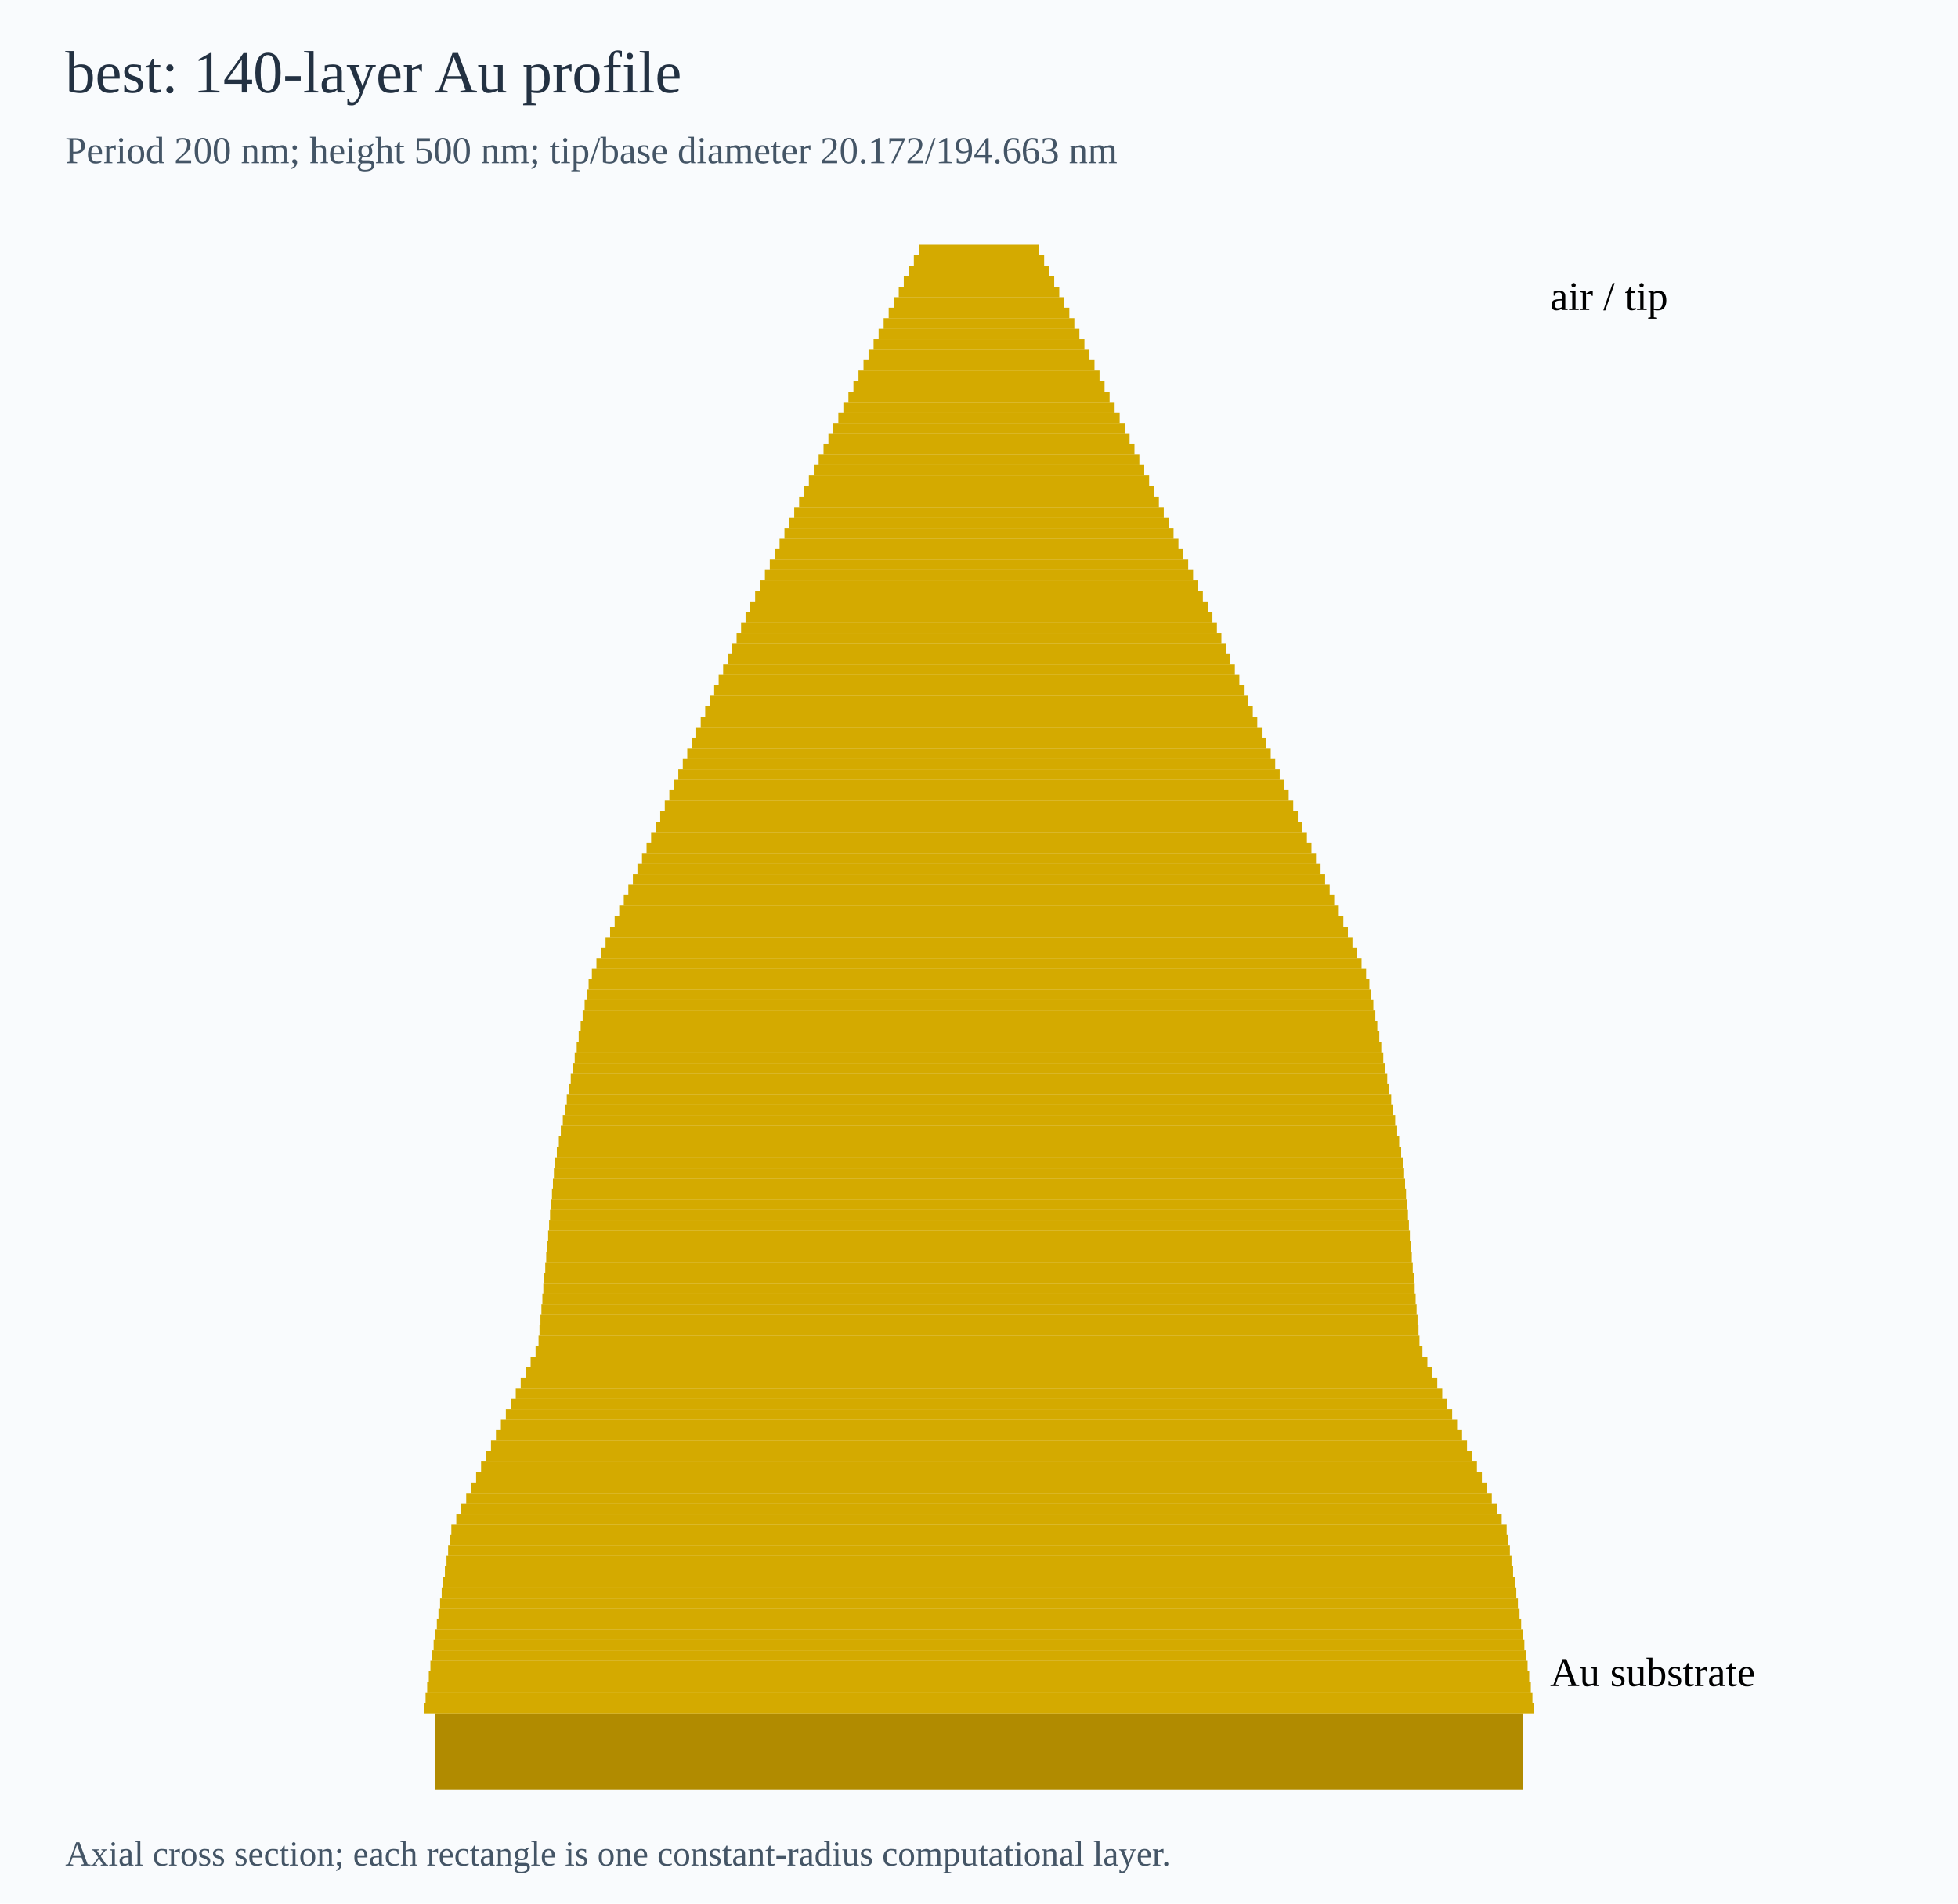
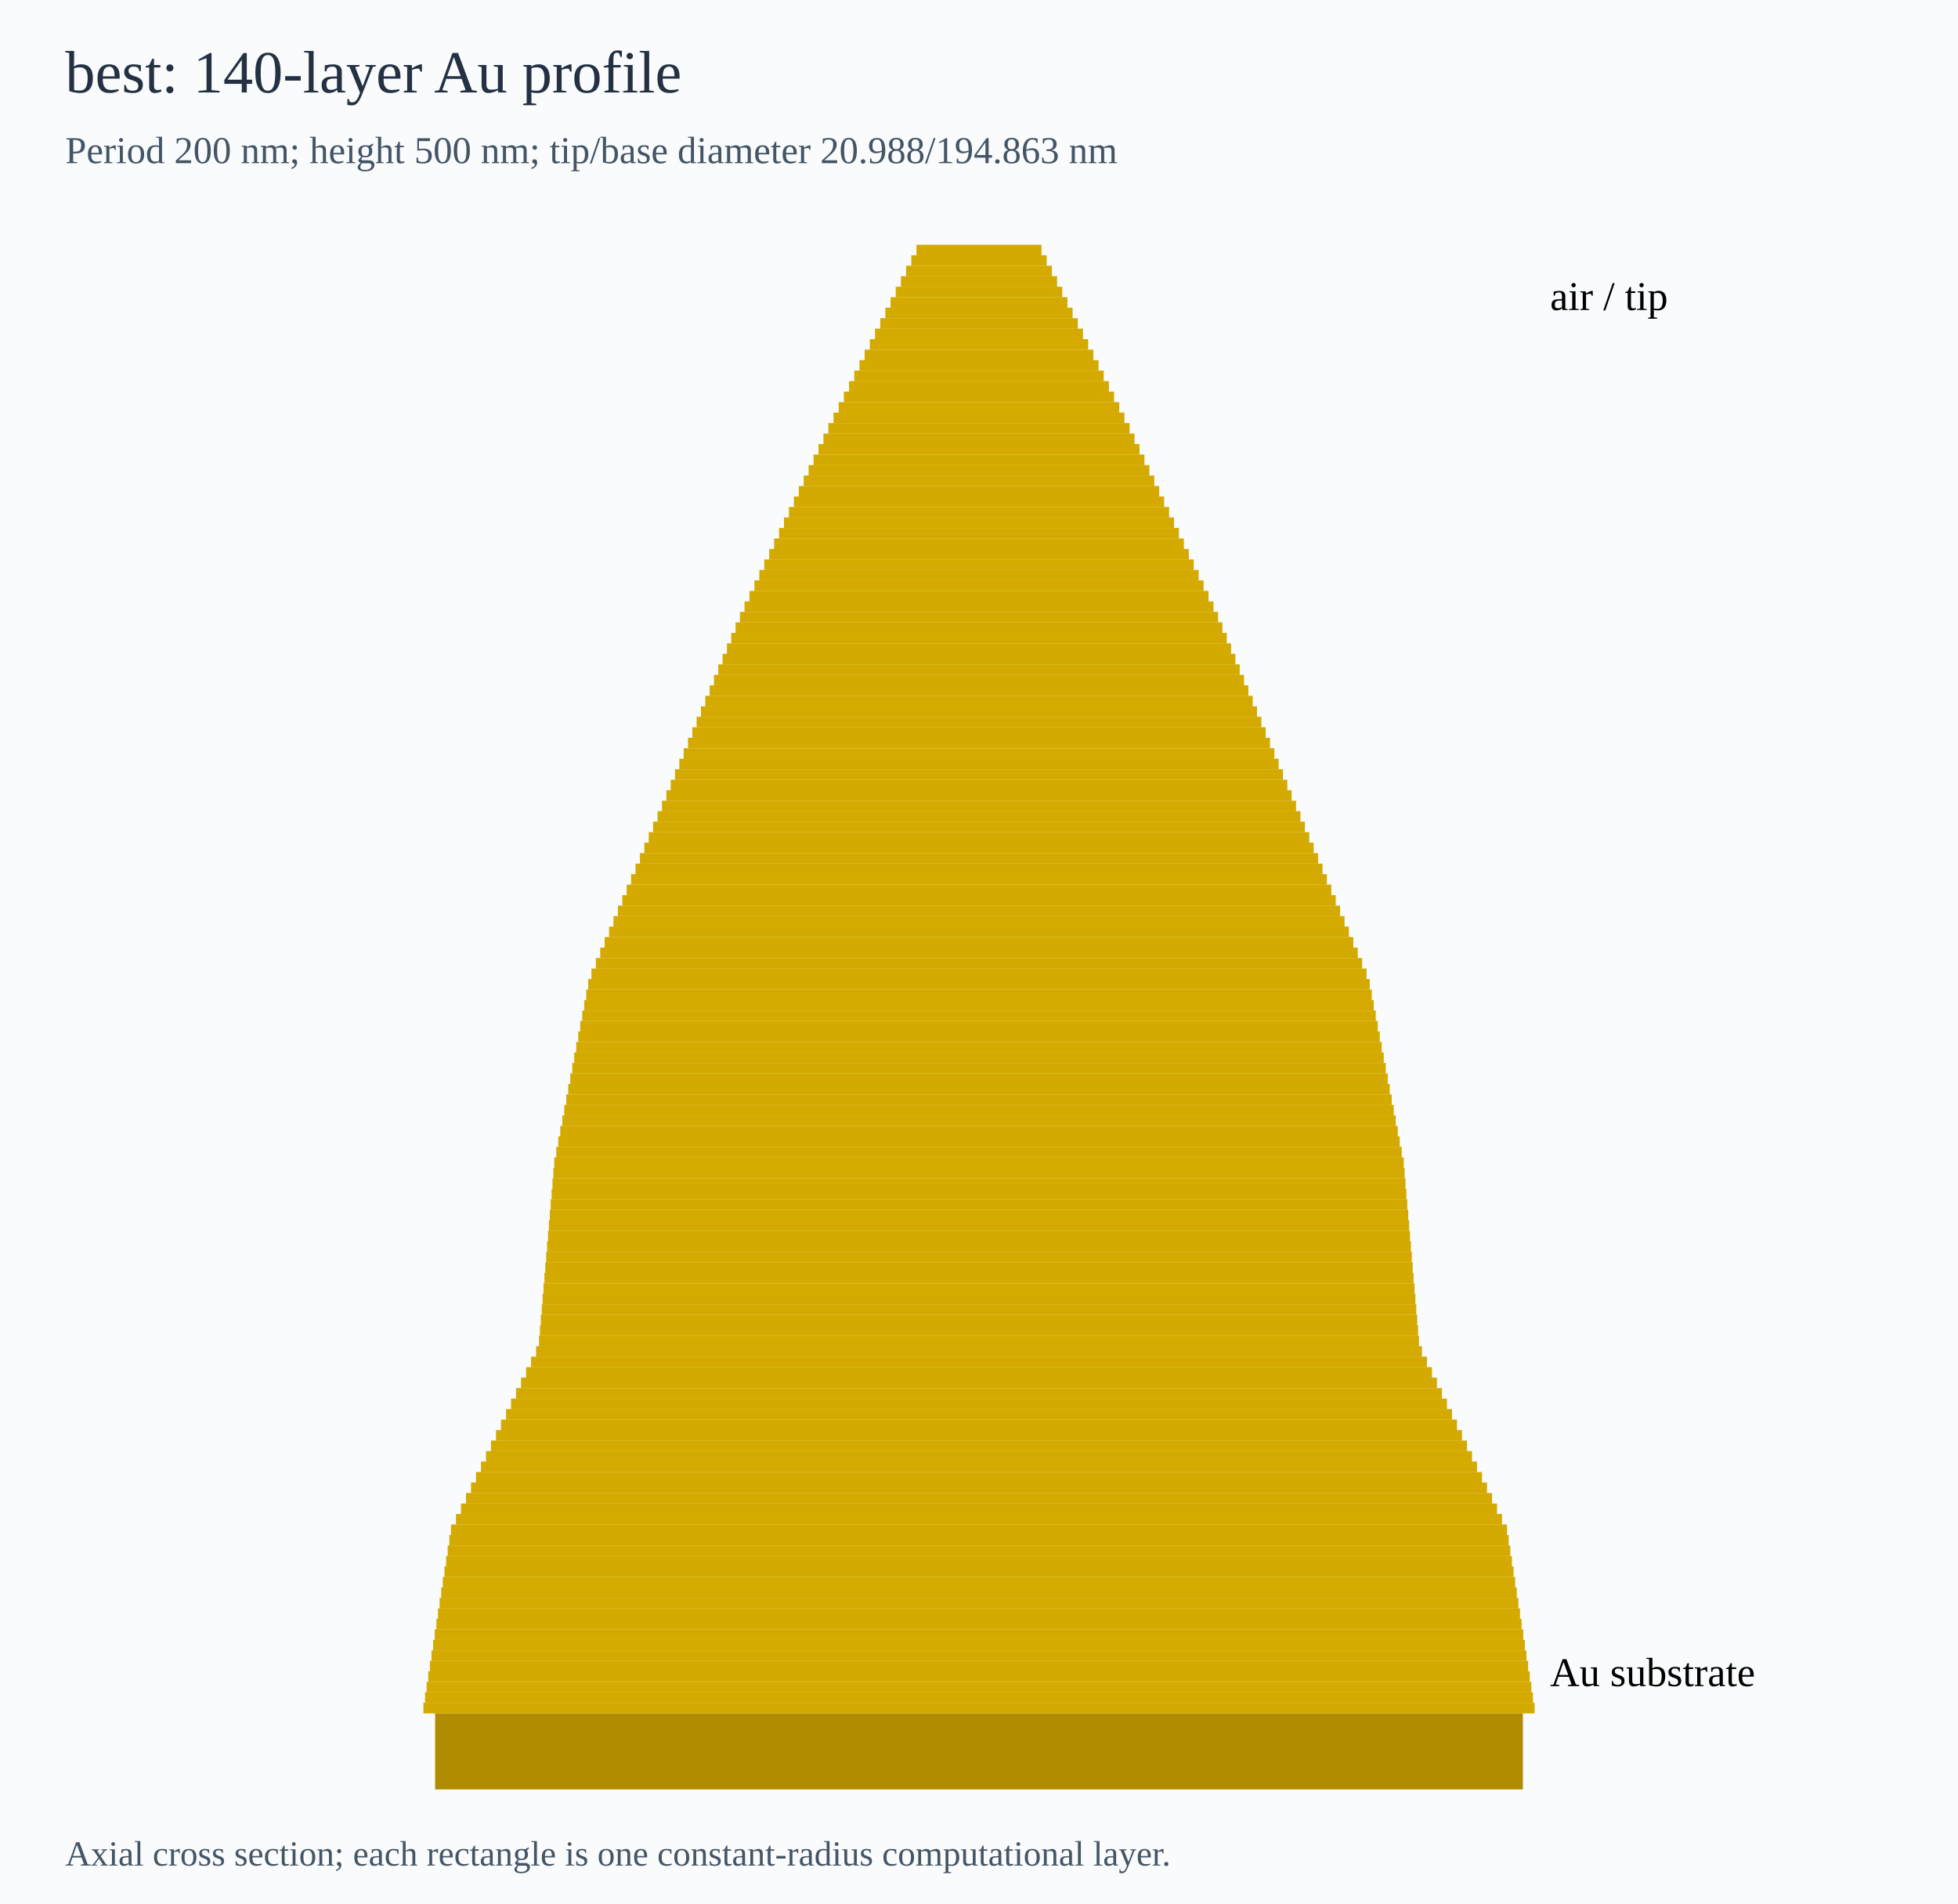
<svg xmlns="http://www.w3.org/2000/svg" width="720" height="700" viewBox="0 0 720 700">
  <rect width="720" height="700" fill="#f9fbfd" />
  <text x="24" y="34" font-size="22" fill="#233142">best: 140-layer Au profile</text>
-   <text x="24" y="60" font-size="14" fill="#445566">Period 200 nm; height 500 nm; tip/base diameter 20.172/194.663 nm</text>
+   <text x="24" y="60" font-size="14" fill="#445566">Period 200 nm; height 500 nm; tip/base diameter 20.988/194.863 nm</text>
  <rect x="160" y="630" width="400" height="28" fill="#b18b00" />
-   <rect x="337.893" y="90.000" width="44.213" height="3.907" fill="#d4aa00" />
-   <rect x="336.042" y="93.857" width="47.915" height="3.907" fill="#d4aa00" />
-   <rect x="334.191" y="97.714" width="51.618" height="3.907" fill="#d4aa00" />
-   <rect x="332.340" y="101.571" width="55.320" height="3.907" fill="#d4aa00" />
-   <rect x="330.489" y="105.429" width="59.023" height="3.907" fill="#d4aa00" />
-   <rect x="328.637" y="109.286" width="62.725" height="3.907" fill="#d4aa00" />
-   <rect x="326.786" y="113.143" width="66.428" height="3.907" fill="#d4aa00" />
-   <rect x="324.935" y="117.000" width="70.130" height="3.907" fill="#d4aa00" />
-   <rect x="323.084" y="120.857" width="73.833" height="3.907" fill="#d4aa00" />
-   <rect x="321.232" y="124.714" width="77.535" height="3.907" fill="#d4aa00" />
-   <rect x="319.381" y="128.571" width="81.238" height="3.907" fill="#d4aa00" />
-   <rect x="317.530" y="132.429" width="84.940" height="3.907" fill="#d4aa00" />
-   <rect x="315.679" y="136.286" width="88.643" height="3.907" fill="#d4aa00" />
-   <rect x="313.827" y="140.143" width="92.345" height="3.907" fill="#d4aa00" />
-   <rect x="311.976" y="144.000" width="96.048" height="3.907" fill="#d4aa00" />
-   <rect x="310.125" y="147.857" width="99.750" height="3.907" fill="#d4aa00" />
-   <rect x="308.274" y="151.714" width="103.452" height="3.907" fill="#d4aa00" />
-   <rect x="306.423" y="155.571" width="107.155" height="3.907" fill="#d4aa00" />
-   <rect x="304.626" y="159.429" width="110.748" height="3.907" fill="#d4aa00" />
-   <rect x="302.829" y="163.286" width="114.341" height="3.907" fill="#d4aa00" />
-   <rect x="301.033" y="167.143" width="117.934" height="3.907" fill="#d4aa00" />
-   <rect x="299.236" y="171.000" width="121.527" height="3.907" fill="#d4aa00" />
-   <rect x="297.440" y="174.857" width="125.120" height="3.907" fill="#d4aa00" />
-   <rect x="295.643" y="178.714" width="128.713" height="3.907" fill="#d4aa00" />
-   <rect x="293.847" y="182.571" width="132.306" height="3.907" fill="#d4aa00" />
-   <rect x="292.050" y="186.429" width="135.900" height="3.907" fill="#d4aa00" />
-   <rect x="290.254" y="190.286" width="139.493" height="3.907" fill="#d4aa00" />
-   <rect x="288.457" y="194.143" width="143.086" height="3.907" fill="#d4aa00" />
-   <rect x="286.661" y="198.000" width="146.679" height="3.907" fill="#d4aa00" />
-   <rect x="284.864" y="201.857" width="150.272" height="3.907" fill="#d4aa00" />
-   <rect x="283.068" y="205.714" width="153.865" height="3.907" fill="#d4aa00" />
-   <rect x="281.271" y="209.571" width="157.458" height="3.907" fill="#d4aa00" />
-   <rect x="279.474" y="213.429" width="161.051" height="3.907" fill="#d4aa00" />
-   <rect x="277.678" y="217.286" width="164.644" height="3.907" fill="#d4aa00" />
-   <rect x="275.881" y="221.143" width="168.237" height="3.907" fill="#d4aa00" />
-   <rect x="274.159" y="225.000" width="171.683" height="3.907" fill="#d4aa00" />
-   <rect x="272.510" y="228.857" width="174.981" height="3.907" fill="#d4aa00" />
-   <rect x="270.860" y="232.714" width="178.279" height="3.907" fill="#d4aa00" />
-   <rect x="269.211" y="236.571" width="181.577" height="3.907" fill="#d4aa00" />
-   <rect x="267.562" y="240.429" width="184.875" height="3.907" fill="#d4aa00" />
-   <rect x="265.913" y="244.286" width="188.173" height="3.907" fill="#d4aa00" />
-   <rect x="264.264" y="248.143" width="191.472" height="3.907" fill="#d4aa00" />
-   <rect x="262.615" y="252.000" width="194.770" height="3.907" fill="#d4aa00" />
-   <rect x="260.966" y="255.857" width="198.068" height="3.907" fill="#d4aa00" />
-   <rect x="259.317" y="259.714" width="201.366" height="3.907" fill="#d4aa00" />
-   <rect x="257.668" y="263.571" width="204.664" height="3.907" fill="#d4aa00" />
-   <rect x="256.019" y="267.429" width="207.962" height="3.907" fill="#d4aa00" />
-   <rect x="254.370" y="271.286" width="211.260" height="3.907" fill="#d4aa00" />
-   <rect x="252.721" y="275.143" width="214.558" height="3.907" fill="#d4aa00" />
-   <rect x="251.072" y="279.000" width="217.857" height="3.907" fill="#d4aa00" />
-   <rect x="249.423" y="282.857" width="221.155" height="3.907" fill="#d4aa00" />
-   <rect x="247.774" y="286.714" width="224.453" height="3.907" fill="#d4aa00" />
-   <rect x="246.125" y="290.571" width="227.751" height="3.907" fill="#d4aa00" />
-   <rect x="244.449" y="294.429" width="231.101" height="3.907" fill="#d4aa00" />
-   <rect x="242.774" y="298.286" width="234.452" height="3.907" fill="#d4aa00" />
-   <rect x="241.099" y="302.143" width="237.802" height="3.907" fill="#d4aa00" />
-   <rect x="239.424" y="306.000" width="241.153" height="3.907" fill="#d4aa00" />
-   <rect x="237.748" y="309.857" width="244.503" height="3.907" fill="#d4aa00" />
-   <rect x="236.073" y="313.714" width="247.854" height="3.907" fill="#d4aa00" />
-   <rect x="234.398" y="317.571" width="251.204" height="3.907" fill="#d4aa00" />
-   <rect x="232.723" y="321.429" width="254.555" height="3.907" fill="#d4aa00" />
-   <rect x="231.047" y="325.286" width="257.905" height="3.907" fill="#d4aa00" />
-   <rect x="229.372" y="329.143" width="261.256" height="3.907" fill="#d4aa00" />
-   <rect x="227.697" y="333.000" width="264.606" height="3.907" fill="#d4aa00" />
-   <rect x="226.022" y="336.857" width="267.957" height="3.907" fill="#d4aa00" />
-   <rect x="224.346" y="340.714" width="271.307" height="3.907" fill="#d4aa00" />
-   <rect x="222.671" y="344.571" width="274.658" height="3.907" fill="#d4aa00" />
-   <rect x="220.996" y="348.429" width="278.008" height="3.907" fill="#d4aa00" />
-   <rect x="219.321" y="352.286" width="281.359" height="3.907" fill="#d4aa00" />
-   <rect x="217.645" y="356.143" width="284.709" height="3.907" fill="#d4aa00" />
-   <rect x="216.443" y="360.000" width="287.115" height="3.907" fill="#d4aa00" />
-   <rect x="215.713" y="363.857" width="288.575" height="3.907" fill="#d4aa00" />
-   <rect x="214.982" y="367.714" width="290.035" height="3.907" fill="#d4aa00" />
-   <rect x="214.252" y="371.571" width="291.495" height="3.907" fill="#d4aa00" />
-   <rect x="213.522" y="375.429" width="292.955" height="3.907" fill="#d4aa00" />
-   <rect x="212.792" y="379.286" width="294.415" height="3.907" fill="#d4aa00" />
-   <rect x="212.062" y="383.143" width="295.876" height="3.907" fill="#d4aa00" />
-   <rect x="211.332" y="387.000" width="297.336" height="3.907" fill="#d4aa00" />
-   <rect x="210.602" y="390.857" width="298.796" height="3.907" fill="#d4aa00" />
-   <rect x="209.872" y="394.714" width="300.256" height="3.907" fill="#d4aa00" />
-   <rect x="209.142" y="398.571" width="301.716" height="3.907" fill="#d4aa00" />
-   <rect x="208.412" y="402.429" width="303.176" height="3.907" fill="#d4aa00" />
-   <rect x="207.682" y="406.286" width="304.637" height="3.907" fill="#d4aa00" />
-   <rect x="206.952" y="410.143" width="306.097" height="3.907" fill="#d4aa00" />
-   <rect x="206.222" y="414.000" width="307.557" height="3.907" fill="#d4aa00" />
-   <rect x="205.491" y="417.857" width="309.017" height="3.907" fill="#d4aa00" />
-   <rect x="204.761" y="421.714" width="310.477" height="3.907" fill="#d4aa00" />
-   <rect x="204.031" y="425.571" width="311.937" height="3.907" fill="#d4aa00" />
-   <rect x="203.678" y="429.429" width="312.643" height="3.907" fill="#d4aa00" />
-   <rect x="203.325" y="433.286" width="313.349" height="3.907" fill="#d4aa00" />
-   <rect x="202.972" y="437.143" width="314.055" height="3.907" fill="#d4aa00" />
-   <rect x="202.619" y="441.000" width="314.761" height="3.907" fill="#d4aa00" />
-   <rect x="202.266" y="444.857" width="315.467" height="3.907" fill="#d4aa00" />
-   <rect x="201.913" y="448.714" width="316.173" height="3.907" fill="#d4aa00" />
-   <rect x="201.560" y="452.571" width="316.879" height="3.907" fill="#d4aa00" />
-   <rect x="201.207" y="456.429" width="317.585" height="3.907" fill="#d4aa00" />
-   <rect x="200.854" y="460.286" width="318.291" height="3.907" fill="#d4aa00" />
-   <rect x="200.501" y="464.143" width="318.997" height="3.907" fill="#d4aa00" />
-   <rect x="200.148" y="468.000" width="319.703" height="3.907" fill="#d4aa00" />
-   <rect x="199.795" y="471.857" width="320.409" height="3.907" fill="#d4aa00" />
-   <rect x="199.442" y="475.714" width="321.115" height="3.907" fill="#d4aa00" />
-   <rect x="199.090" y="479.571" width="321.821" height="3.907" fill="#d4aa00" />
-   <rect x="198.737" y="483.429" width="322.527" height="3.907" fill="#d4aa00" />
-   <rect x="198.384" y="487.286" width="323.233" height="3.907" fill="#d4aa00" />
-   <rect x="198.031" y="491.143" width="323.939" height="3.907" fill="#d4aa00" />
-   <rect x="196.943" y="495.000" width="326.114" height="3.907" fill="#d4aa00" />
-   <rect x="195.121" y="498.857" width="329.758" height="3.907" fill="#d4aa00" />
-   <rect x="193.299" y="502.714" width="333.403" height="3.907" fill="#d4aa00" />
-   <rect x="191.476" y="506.571" width="337.047" height="3.907" fill="#d4aa00" />
-   <rect x="189.654" y="510.429" width="340.691" height="3.907" fill="#d4aa00" />
-   <rect x="187.832" y="514.286" width="344.336" height="3.907" fill="#d4aa00" />
-   <rect x="186.010" y="518.143" width="347.980" height="3.907" fill="#d4aa00" />
-   <rect x="184.188" y="522.000" width="351.624" height="3.907" fill="#d4aa00" />
-   <rect x="182.366" y="525.857" width="355.269" height="3.907" fill="#d4aa00" />
-   <rect x="180.543" y="529.714" width="358.913" height="3.907" fill="#d4aa00" />
-   <rect x="178.721" y="533.571" width="362.557" height="3.907" fill="#d4aa00" />
-   <rect x="176.899" y="537.429" width="366.202" height="3.907" fill="#d4aa00" />
-   <rect x="175.077" y="541.286" width="369.846" height="3.907" fill="#d4aa00" />
-   <rect x="173.255" y="545.143" width="373.490" height="3.907" fill="#d4aa00" />
-   <rect x="171.433" y="549.000" width="377.135" height="3.907" fill="#d4aa00" />
-   <rect x="169.610" y="552.857" width="380.779" height="3.907" fill="#d4aa00" />
-   <rect x="167.788" y="556.714" width="384.423" height="3.907" fill="#d4aa00" />
-   <rect x="165.966" y="560.571" width="388.068" height="3.907" fill="#d4aa00" />
-   <rect x="165.374" y="564.429" width="389.252" height="3.907" fill="#d4aa00" />
-   <rect x="164.782" y="568.286" width="390.436" height="3.907" fill="#d4aa00" />
-   <rect x="164.190" y="572.143" width="391.620" height="3.907" fill="#d4aa00" />
-   <rect x="163.598" y="576.000" width="392.805" height="3.907" fill="#d4aa00" />
-   <rect x="163.006" y="579.857" width="393.989" height="3.907" fill="#d4aa00" />
-   <rect x="162.413" y="583.714" width="395.173" height="3.907" fill="#d4aa00" />
-   <rect x="161.821" y="587.571" width="396.357" height="3.907" fill="#d4aa00" />
-   <rect x="161.229" y="591.429" width="397.542" height="3.907" fill="#d4aa00" />
-   <rect x="160.637" y="595.286" width="398.726" height="3.907" fill="#d4aa00" />
-   <rect x="160.045" y="599.143" width="399.910" height="3.907" fill="#d4aa00" />
-   <rect x="159.453" y="603.000" width="401.094" height="3.907" fill="#d4aa00" />
-   <rect x="158.861" y="606.857" width="402.279" height="3.907" fill="#d4aa00" />
-   <rect x="158.269" y="610.714" width="403.463" height="3.907" fill="#d4aa00" />
-   <rect x="157.676" y="614.571" width="404.647" height="3.907" fill="#d4aa00" />
-   <rect x="157.084" y="618.429" width="405.831" height="3.907" fill="#d4aa00" />
-   <rect x="156.492" y="622.286" width="407.016" height="3.907" fill="#d4aa00" />
-   <rect x="155.900" y="626.143" width="408.200" height="3.907" fill="#d4aa00" />
+   <rect x="337.010" y="90.000" width="45.981" height="3.907" fill="#d4aa00" />
+   <rect x="335.103" y="93.857" width="49.793" height="3.907" fill="#d4aa00" />
+   <rect x="333.197" y="97.714" width="53.606" height="3.907" fill="#d4aa00" />
+   <rect x="331.291" y="101.571" width="57.418" height="3.907" fill="#d4aa00" />
+   <rect x="329.385" y="105.429" width="61.230" height="3.907" fill="#d4aa00" />
+   <rect x="327.479" y="109.286" width="65.043" height="3.907" fill="#d4aa00" />
+   <rect x="325.572" y="113.143" width="68.855" height="3.907" fill="#d4aa00" />
+   <rect x="323.666" y="117.000" width="72.668" height="3.907" fill="#d4aa00" />
+   <rect x="321.760" y="120.857" width="76.480" height="3.907" fill="#d4aa00" />
+   <rect x="319.854" y="124.714" width="80.293" height="3.907" fill="#d4aa00" />
+   <rect x="317.948" y="128.571" width="84.105" height="3.907" fill="#d4aa00" />
+   <rect x="316.041" y="132.429" width="87.917" height="3.907" fill="#d4aa00" />
+   <rect x="314.135" y="136.286" width="91.730" height="3.907" fill="#d4aa00" />
+   <rect x="312.229" y="140.143" width="95.542" height="3.907" fill="#d4aa00" />
+   <rect x="310.323" y="144.000" width="99.355" height="3.907" fill="#d4aa00" />
+   <rect x="308.416" y="147.857" width="103.167" height="3.907" fill="#d4aa00" />
+   <rect x="306.510" y="151.714" width="106.979" height="3.907" fill="#d4aa00" />
+   <rect x="304.604" y="155.571" width="110.792" height="3.907" fill="#d4aa00" />
+   <rect x="302.791" y="159.429" width="114.418" height="3.907" fill="#d4aa00" />
+   <rect x="300.978" y="163.286" width="118.044" height="3.907" fill="#d4aa00" />
+   <rect x="299.165" y="167.143" width="121.669" height="3.907" fill="#d4aa00" />
+   <rect x="297.352" y="171.000" width="125.295" height="3.907" fill="#d4aa00" />
+   <rect x="295.539" y="174.857" width="128.921" height="3.907" fill="#d4aa00" />
+   <rect x="293.726" y="178.714" width="132.547" height="3.907" fill="#d4aa00" />
+   <rect x="291.914" y="182.571" width="136.173" height="3.907" fill="#d4aa00" />
+   <rect x="290.101" y="186.429" width="139.799" height="3.907" fill="#d4aa00" />
+   <rect x="288.288" y="190.286" width="143.425" height="3.907" fill="#d4aa00" />
+   <rect x="286.475" y="194.143" width="147.051" height="3.907" fill="#d4aa00" />
+   <rect x="284.662" y="198.000" width="150.676" height="3.907" fill="#d4aa00" />
+   <rect x="282.849" y="201.857" width="154.302" height="3.907" fill="#d4aa00" />
+   <rect x="281.036" y="205.714" width="157.928" height="3.907" fill="#d4aa00" />
+   <rect x="279.223" y="209.571" width="161.554" height="3.907" fill="#d4aa00" />
+   <rect x="277.410" y="213.429" width="165.180" height="3.907" fill="#d4aa00" />
+   <rect x="275.597" y="217.286" width="168.806" height="3.907" fill="#d4aa00" />
+   <rect x="273.784" y="221.143" width="172.432" height="3.907" fill="#d4aa00" />
+   <rect x="272.082" y="225.000" width="175.836" height="3.907" fill="#d4aa00" />
+   <rect x="270.491" y="228.857" width="179.017" height="3.907" fill="#d4aa00" />
+   <rect x="268.900" y="232.714" width="182.199" height="3.907" fill="#d4aa00" />
+   <rect x="267.310" y="236.571" width="185.381" height="3.907" fill="#d4aa00" />
+   <rect x="265.719" y="240.429" width="188.563" height="3.907" fill="#d4aa00" />
+   <rect x="264.128" y="244.286" width="191.744" height="3.907" fill="#d4aa00" />
+   <rect x="262.537" y="248.143" width="194.926" height="3.907" fill="#d4aa00" />
+   <rect x="260.946" y="252.000" width="198.108" height="3.907" fill="#d4aa00" />
+   <rect x="259.355" y="255.857" width="201.290" height="3.907" fill="#d4aa00" />
+   <rect x="257.764" y="259.714" width="204.471" height="3.907" fill="#d4aa00" />
+   <rect x="256.173" y="263.571" width="207.653" height="3.907" fill="#d4aa00" />
+   <rect x="254.583" y="267.429" width="210.835" height="3.907" fill="#d4aa00" />
+   <rect x="252.992" y="271.286" width="214.017" height="3.907" fill="#d4aa00" />
+   <rect x="251.401" y="275.143" width="217.198" height="3.907" fill="#d4aa00" />
+   <rect x="249.810" y="279.000" width="220.380" height="3.907" fill="#d4aa00" />
+   <rect x="248.219" y="282.857" width="223.562" height="3.907" fill="#d4aa00" />
+   <rect x="246.628" y="286.714" width="226.744" height="3.907" fill="#d4aa00" />
+   <rect x="245.037" y="290.571" width="229.925" height="3.907" fill="#d4aa00" />
+   <rect x="243.416" y="294.429" width="233.168" height="3.907" fill="#d4aa00" />
+   <rect x="241.795" y="298.286" width="236.410" height="3.907" fill="#d4aa00" />
+   <rect x="240.174" y="302.143" width="239.652" height="3.907" fill="#d4aa00" />
+   <rect x="238.553" y="306.000" width="242.894" height="3.907" fill="#d4aa00" />
+   <rect x="236.932" y="309.857" width="246.136" height="3.907" fill="#d4aa00" />
+   <rect x="235.311" y="313.714" width="249.378" height="3.907" fill="#d4aa00" />
+   <rect x="233.690" y="317.571" width="252.620" height="3.907" fill="#d4aa00" />
+   <rect x="232.069" y="321.429" width="255.863" height="3.907" fill="#d4aa00" />
+   <rect x="230.448" y="325.286" width="259.105" height="3.907" fill="#d4aa00" />
+   <rect x="228.827" y="329.143" width="262.347" height="3.907" fill="#d4aa00" />
+   <rect x="227.206" y="333.000" width="265.589" height="3.907" fill="#d4aa00" />
+   <rect x="225.584" y="336.857" width="268.831" height="3.907" fill="#d4aa00" />
+   <rect x="223.963" y="340.714" width="272.073" height="3.907" fill="#d4aa00" />
+   <rect x="222.342" y="344.571" width="275.315" height="3.907" fill="#d4aa00" />
+   <rect x="220.721" y="348.429" width="278.557" height="3.907" fill="#d4aa00" />
+   <rect x="219.100" y="352.286" width="281.800" height="3.907" fill="#d4aa00" />
+   <rect x="217.479" y="356.143" width="285.042" height="3.907" fill="#d4aa00" />
+   <rect x="216.302" y="360.000" width="287.397" height="3.907" fill="#d4aa00" />
+   <rect x="215.567" y="363.857" width="288.865" height="3.907" fill="#d4aa00" />
+   <rect x="214.833" y="367.714" width="290.333" height="3.907" fill="#d4aa00" />
+   <rect x="214.099" y="371.571" width="291.801" height="3.907" fill="#d4aa00" />
+   <rect x="213.365" y="375.429" width="293.270" height="3.907" fill="#d4aa00" />
+   <rect x="212.631" y="379.286" width="294.738" height="3.907" fill="#d4aa00" />
+   <rect x="211.897" y="383.143" width="296.206" height="3.907" fill="#d4aa00" />
+   <rect x="211.163" y="387.000" width="297.674" height="3.907" fill="#d4aa00" />
+   <rect x="210.429" y="390.857" width="299.142" height="3.907" fill="#d4aa00" />
+   <rect x="209.695" y="394.714" width="300.611" height="3.907" fill="#d4aa00" />
+   <rect x="208.961" y="398.571" width="302.079" height="3.907" fill="#d4aa00" />
+   <rect x="208.227" y="402.429" width="303.547" height="3.907" fill="#d4aa00" />
+   <rect x="207.492" y="406.286" width="305.015" height="3.907" fill="#d4aa00" />
+   <rect x="206.758" y="410.143" width="306.483" height="3.907" fill="#d4aa00" />
+   <rect x="206.024" y="414.000" width="307.952" height="3.907" fill="#d4aa00" />
+   <rect x="205.290" y="417.857" width="309.420" height="3.907" fill="#d4aa00" />
+   <rect x="204.556" y="421.714" width="310.888" height="3.907" fill="#d4aa00" />
+   <rect x="203.822" y="425.571" width="312.356" height="3.907" fill="#d4aa00" />
+   <rect x="203.492" y="429.429" width="313.017" height="3.907" fill="#d4aa00" />
+   <rect x="203.161" y="433.286" width="313.677" height="3.907" fill="#d4aa00" />
+   <rect x="202.831" y="437.143" width="314.338" height="3.907" fill="#d4aa00" />
+   <rect x="202.501" y="441.000" width="314.998" height="3.907" fill="#d4aa00" />
+   <rect x="202.171" y="444.857" width="315.659" height="3.907" fill="#d4aa00" />
+   <rect x="201.840" y="448.714" width="316.320" height="3.907" fill="#d4aa00" />
+   <rect x="201.510" y="452.571" width="316.980" height="3.907" fill="#d4aa00" />
+   <rect x="201.180" y="456.429" width="317.641" height="3.907" fill="#d4aa00" />
+   <rect x="200.849" y="460.286" width="318.301" height="3.907" fill="#d4aa00" />
+   <rect x="200.519" y="464.143" width="318.962" height="3.907" fill="#d4aa00" />
+   <rect x="200.189" y="468.000" width="319.622" height="3.907" fill="#d4aa00" />
+   <rect x="199.859" y="471.857" width="320.283" height="3.907" fill="#d4aa00" />
+   <rect x="199.528" y="475.714" width="320.944" height="3.907" fill="#d4aa00" />
+   <rect x="199.198" y="479.571" width="321.604" height="3.907" fill="#d4aa00" />
+   <rect x="198.868" y="483.429" width="322.265" height="3.907" fill="#d4aa00" />
+   <rect x="198.537" y="487.286" width="322.925" height="3.907" fill="#d4aa00" />
+   <rect x="198.207" y="491.143" width="323.586" height="3.907" fill="#d4aa00" />
+   <rect x="197.121" y="495.000" width="325.757" height="3.907" fill="#d4aa00" />
+   <rect x="195.280" y="498.857" width="329.439" height="3.907" fill="#d4aa00" />
+   <rect x="193.439" y="502.714" width="333.121" height="3.907" fill="#d4aa00" />
+   <rect x="191.599" y="506.571" width="336.803" height="3.907" fill="#d4aa00" />
+   <rect x="189.758" y="510.429" width="340.485" height="3.907" fill="#d4aa00" />
+   <rect x="187.917" y="514.286" width="344.167" height="3.907" fill="#d4aa00" />
+   <rect x="186.076" y="518.143" width="347.849" height="3.907" fill="#d4aa00" />
+   <rect x="184.235" y="522.000" width="351.531" height="3.907" fill="#d4aa00" />
+   <rect x="182.394" y="525.857" width="355.213" height="3.907" fill="#d4aa00" />
+   <rect x="180.553" y="529.714" width="358.895" height="3.907" fill="#d4aa00" />
+   <rect x="178.712" y="533.571" width="362.577" height="3.907" fill="#d4aa00" />
+   <rect x="176.871" y="537.429" width="366.259" height="3.907" fill="#d4aa00" />
+   <rect x="175.030" y="541.286" width="369.941" height="3.907" fill="#d4aa00" />
+   <rect x="173.189" y="545.143" width="373.623" height="3.907" fill="#d4aa00" />
+   <rect x="171.348" y="549.000" width="377.304" height="3.907" fill="#d4aa00" />
+   <rect x="169.507" y="552.857" width="380.986" height="3.907" fill="#d4aa00" />
+   <rect x="167.666" y="556.714" width="384.668" height="3.907" fill="#d4aa00" />
+   <rect x="165.825" y="560.571" width="388.350" height="3.907" fill="#d4aa00" />
+   <rect x="165.229" y="564.429" width="389.543" height="3.907" fill="#d4aa00" />
+   <rect x="164.633" y="568.286" width="390.735" height="3.907" fill="#d4aa00" />
+   <rect x="164.037" y="572.143" width="391.927" height="3.907" fill="#d4aa00" />
+   <rect x="163.441" y="576.000" width="393.119" height="3.907" fill="#d4aa00" />
+   <rect x="162.844" y="579.857" width="394.311" height="3.907" fill="#d4aa00" />
+   <rect x="162.248" y="583.714" width="395.503" height="3.907" fill="#d4aa00" />
+   <rect x="161.652" y="587.571" width="396.695" height="3.907" fill="#d4aa00" />
+   <rect x="161.056" y="591.429" width="397.888" height="3.907" fill="#d4aa00" />
+   <rect x="160.460" y="595.286" width="399.080" height="3.907" fill="#d4aa00" />
+   <rect x="159.864" y="599.143" width="400.272" height="3.907" fill="#d4aa00" />
+   <rect x="159.268" y="603.000" width="401.464" height="3.907" fill="#d4aa00" />
+   <rect x="158.672" y="606.857" width="402.656" height="3.907" fill="#d4aa00" />
+   <rect x="158.076" y="610.714" width="403.848" height="3.907" fill="#d4aa00" />
+   <rect x="157.480" y="614.571" width="405.040" height="3.907" fill="#d4aa00" />
+   <rect x="156.884" y="618.429" width="406.233" height="3.907" fill="#d4aa00" />
+   <rect x="156.288" y="622.286" width="407.425" height="3.907" fill="#d4aa00" />
+   <rect x="155.692" y="626.143" width="408.617" height="3.907" fill="#d4aa00" />
  <text x="570" y="114" font-size="15">air / tip</text>
  <text x="570" y="620" font-size="15">Au substrate</text>
  <text x="24" y="686" font-size="13" fill="#445566">Axial cross section; each rectangle is one constant-radius computational layer.</text>
</svg>
